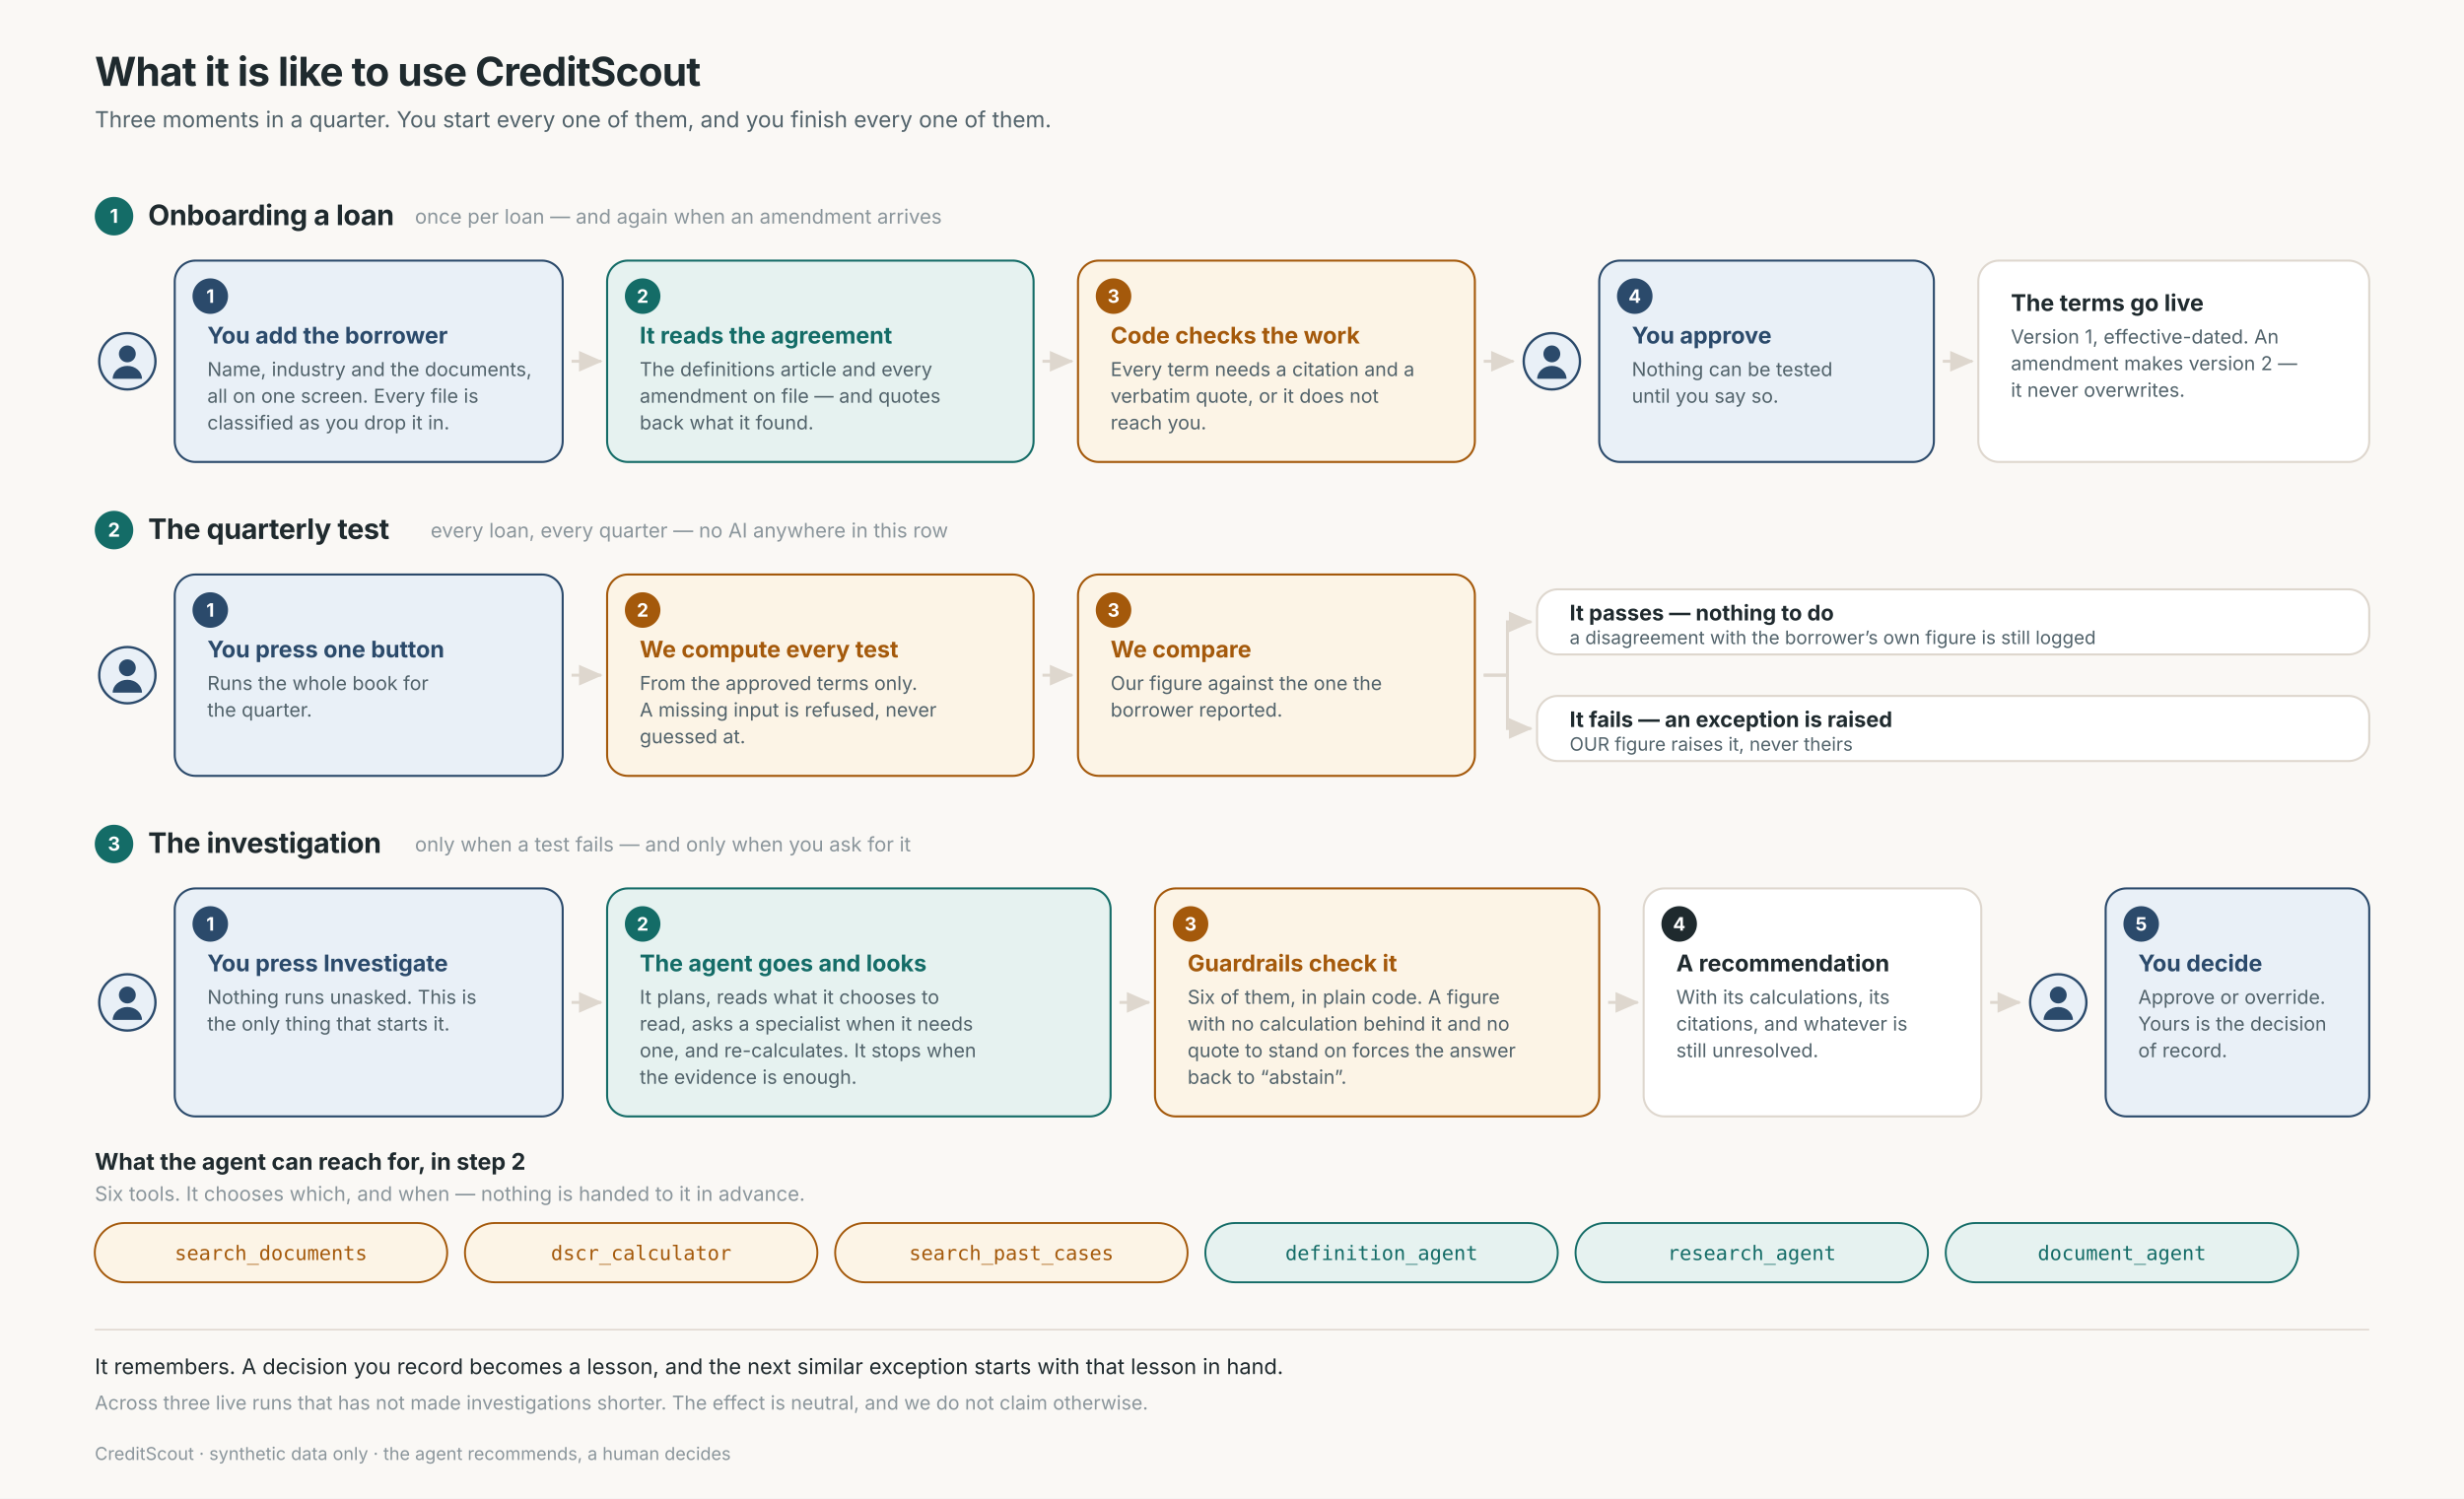
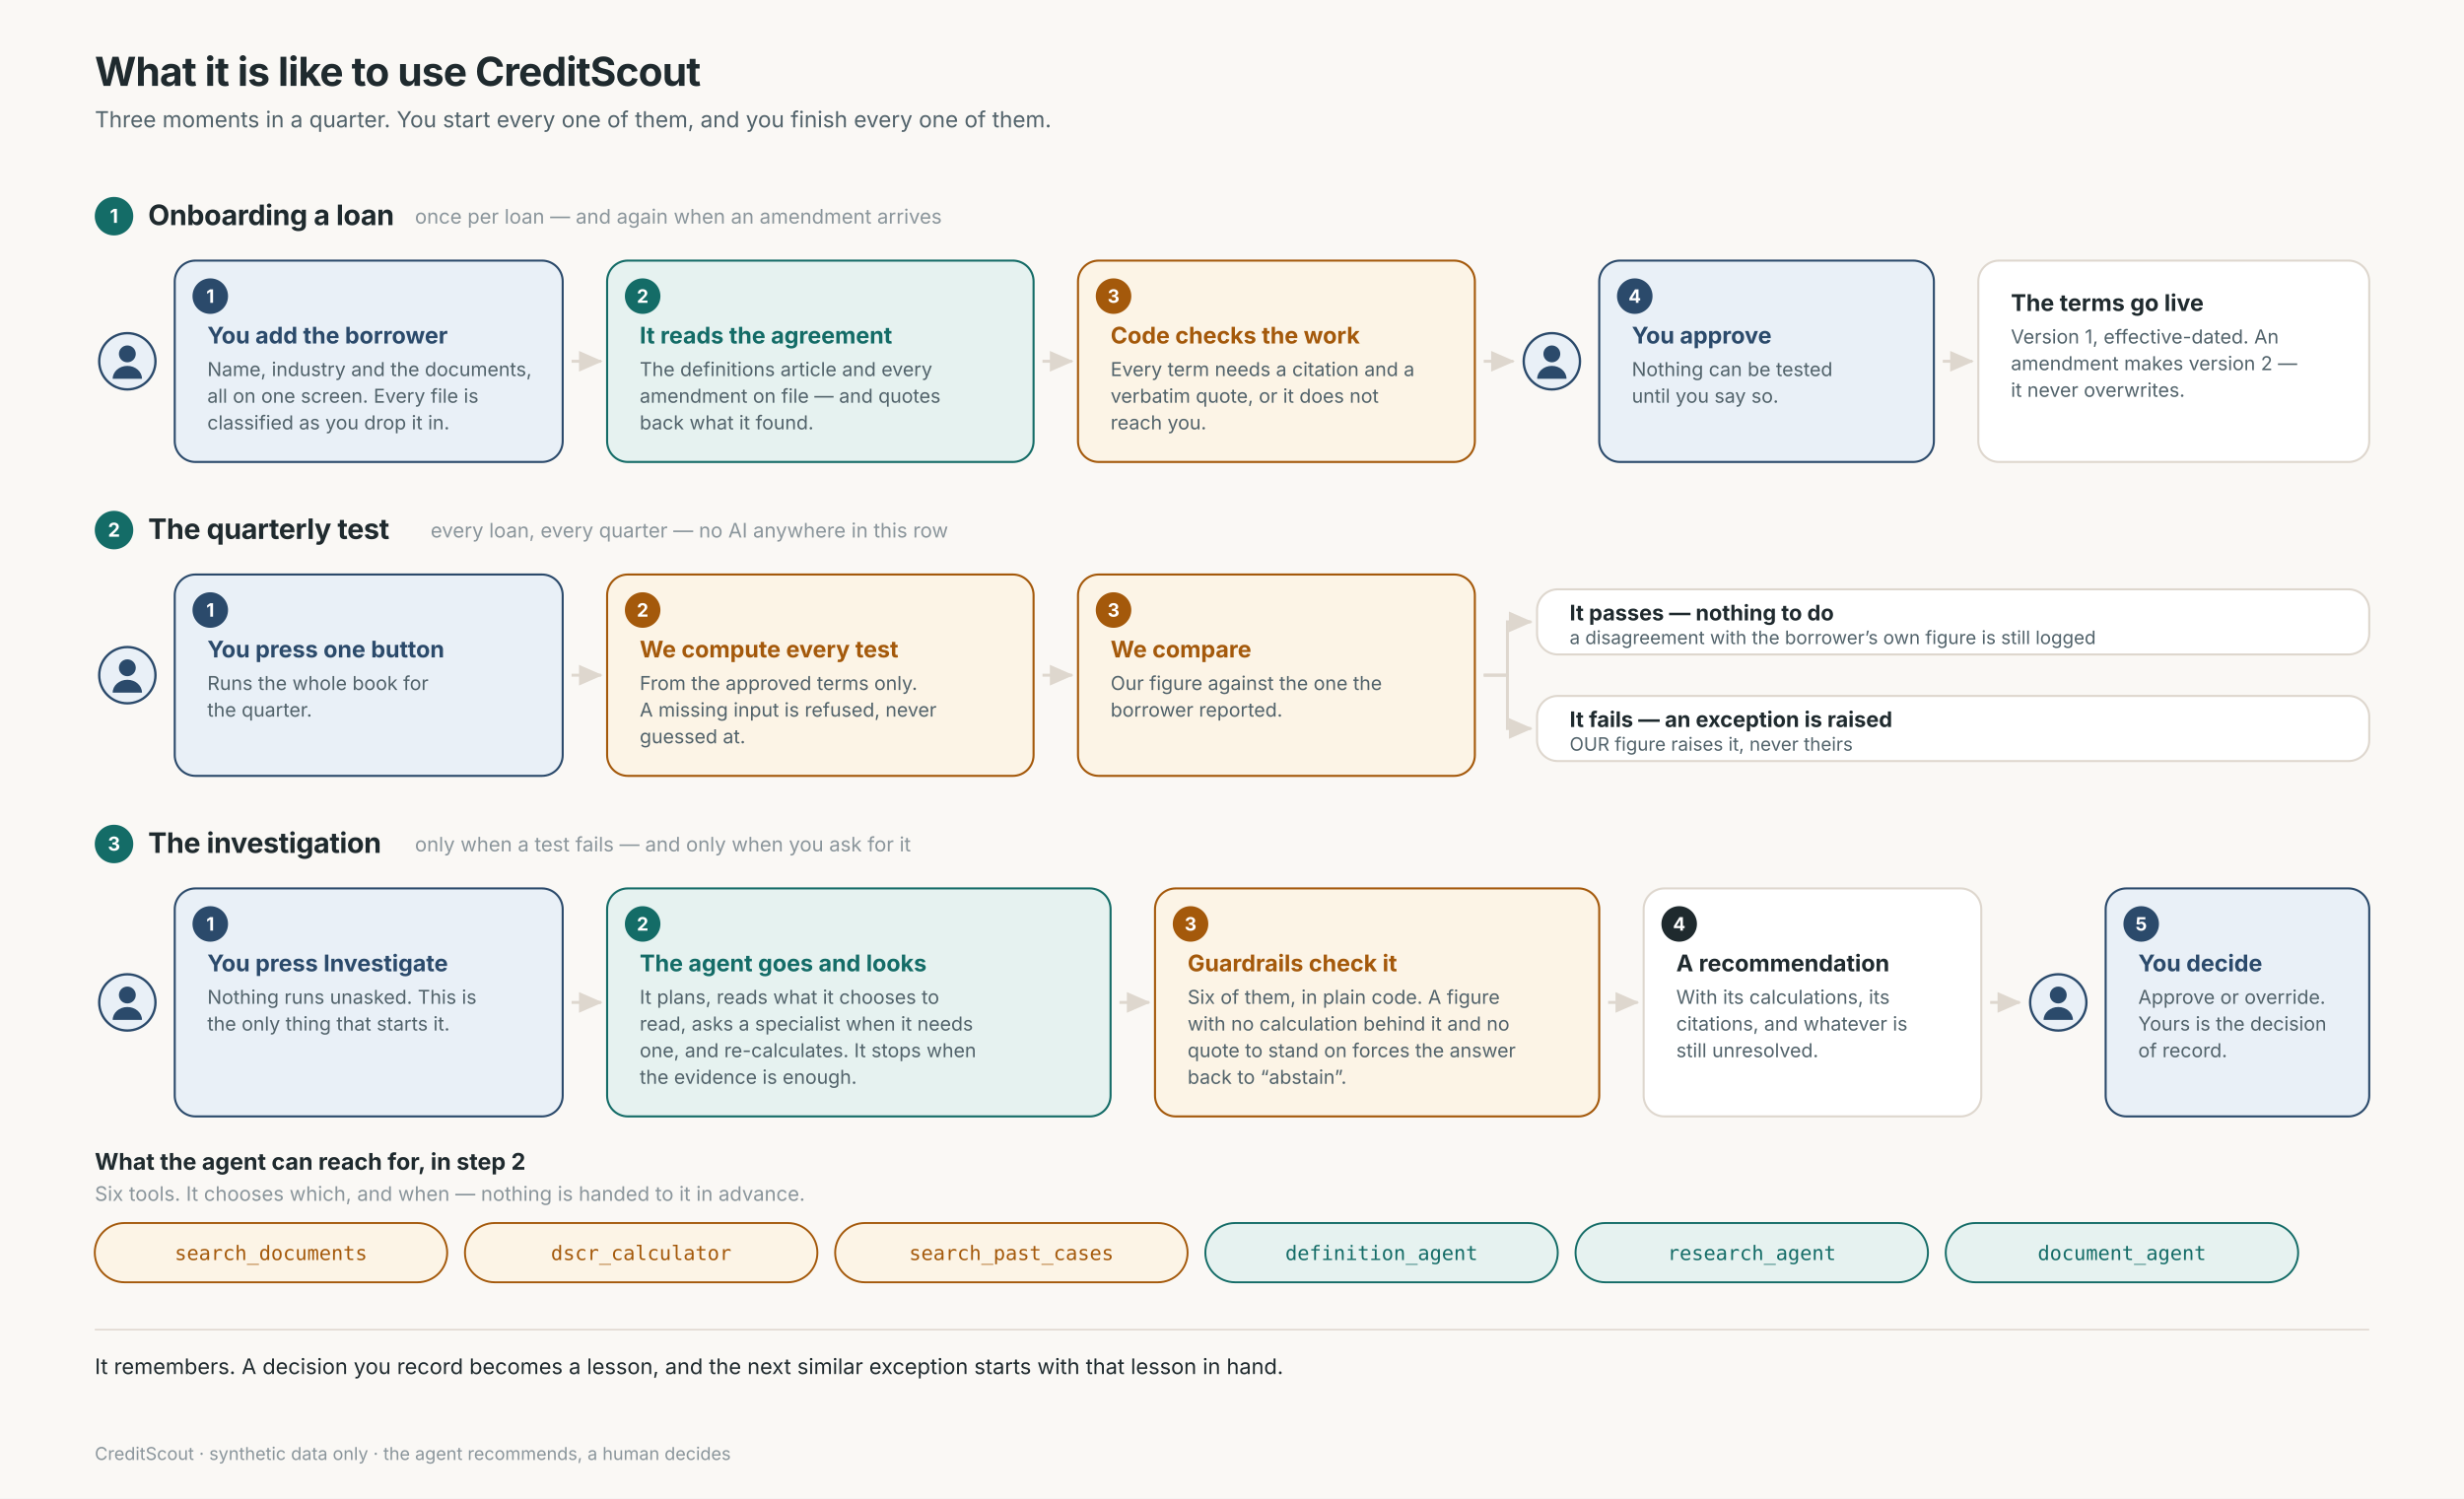
<svg xmlns="http://www.w3.org/2000/svg" width="1664" height="1012" viewBox="0 0 1664 1012" font-family="Inter, -apple-system, Helvetica, Arial, sans-serif">
  <defs>
    <marker id="l" markerWidth="8" markerHeight="7" refX="7.5" refY="3.5" orient="auto">
      <path d="M0,0 L8,3.5 L0,7 Z" fill="#DED7CE" />
    </marker>
  </defs>
  <rect width="1664" height="1012" fill="#FAF8F5" />
  <text x="64" y="58" fill="#1F2A2E" font-size="27" font-weight="700" letter-spacing="-0.5">What it is like to use CreditScout</text>
  <text x="64" y="86" fill="#51626A" font-size="15">Three moments in a quarter. You start every one of them, and you finish every one of them.</text>
  <circle cx="77" cy="146" r="13" fill="#146C67" />
  <text x="77" y="150.5" fill="#FFFFFF" font-size="13" font-weight="700" text-anchor="middle">1</text>
  <text x="100" y="152" fill="#1F2A2E" font-size="19" font-weight="700" letter-spacing="-0.2">Onboarding a loan</text>
  <text x="280.2" y="151" fill="#8A959B" font-size="13.5">once per loan — and again when an amendment arrives</text>
  <circle cx="86" cy="244.0" r="19" fill="#E9F0F7" stroke="#2B4A6B" stroke-width="1.6" />
  <circle cx="86" cy="239.0" r="5.7" fill="#2B4A6B" />
  <path d="M76.1,255.8 a9.9,8.7 0 0 1 19.8,0" fill="#2B4A6B" />
  <rect x="118" y="176" width="262" height="136" rx="14" fill="#E9F0F7" stroke="#2B4A6B" stroke-width="1.4" />
  <circle cx="142" cy="200" r="12" fill="#2B4A6B" />
  <text x="142" y="204.5" fill="#FFFFFF" font-size="12.5" font-weight="700" text-anchor="middle">1</text>
  <text x="140" y="232" fill="#2B4A6B" font-size="15.5" font-weight="700">You add the borrower</text>
  <text x="140" y="254" fill="#51626A" font-size="13">Name, industry and the documents,</text>
  <text x="140" y="272" fill="#51626A" font-size="13">all on one screen. Every file is</text>
  <text x="140" y="290" fill="#51626A" font-size="13">classified as you drop it in.</text>
  <line x1="386" y1="244.0" x2="406" y2="244.0" stroke="#DED7CE" stroke-width="2" marker-end="url(#l)" />
  <rect x="410" y="176" width="288" height="136" rx="14" fill="#E6F2F0" stroke="#146C67" stroke-width="1.4" />
  <circle cx="434" cy="200" r="12" fill="#146C67" />
  <text x="434" y="204.5" fill="#FFFFFF" font-size="12.5" font-weight="700" text-anchor="middle">2</text>
  <text x="432" y="232" fill="#146C67" font-size="15.5" font-weight="700">It reads the agreement</text>
  <text x="432" y="254" fill="#51626A" font-size="13">The definitions article and every</text>
  <text x="432" y="272" fill="#51626A" font-size="13">amendment on file — and quotes</text>
  <text x="432" y="290" fill="#51626A" font-size="13">back what it found.</text>
  <line x1="704" y1="244.0" x2="724" y2="244.0" stroke="#DED7CE" stroke-width="2" marker-end="url(#l)" />
  <rect x="728" y="176" width="268" height="136" rx="14" fill="#FCF4E6" stroke="#A4590B" stroke-width="1.4" />
  <circle cx="752" cy="200" r="12" fill="#A4590B" />
  <text x="752" y="204.5" fill="#FFFFFF" font-size="12.5" font-weight="700" text-anchor="middle">3</text>
  <text x="750" y="232" fill="#A4590B" font-size="15.5" font-weight="700">Code checks the work</text>
  <text x="750" y="254" fill="#51626A" font-size="13">Every term needs a citation and a</text>
  <text x="750" y="272" fill="#51626A" font-size="13">verbatim quote, or it does not</text>
  <text x="750" y="290" fill="#51626A" font-size="13">reach you.</text>
  <line x1="1002" y1="244.0" x2="1022" y2="244.0" stroke="#DED7CE" stroke-width="2" marker-end="url(#l)" />
  <circle cx="1048" cy="244.0" r="19" fill="#E9F0F7" stroke="#2B4A6B" stroke-width="1.6" />
  <circle cx="1048" cy="239.0" r="5.7" fill="#2B4A6B" />
  <path d="M1038.1,255.8 a9.9,8.7 0 0 1 19.8,0" fill="#2B4A6B" />
  <rect x="1080" y="176" width="226" height="136" rx="14" fill="#E9F0F7" stroke="#2B4A6B" stroke-width="1.4" />
  <circle cx="1104" cy="200" r="12" fill="#2B4A6B" />
  <text x="1104" y="204.5" fill="#FFFFFF" font-size="12.5" font-weight="700" text-anchor="middle">4</text>
  <text x="1102" y="232" fill="#2B4A6B" font-size="15.5" font-weight="700">You approve</text>
  <text x="1102" y="254" fill="#51626A" font-size="13">Nothing can be tested</text>
  <text x="1102" y="272" fill="#51626A" font-size="13">until you say so.</text>
  <line x1="1312" y1="244.0" x2="1332" y2="244.0" stroke="#DED7CE" stroke-width="2" marker-end="url(#l)" />
  <rect x="1336" y="176" width="264" height="136" rx="14" fill="#FFFFFF" stroke="#DED7CE" stroke-width="1.4" />
  <text x="1358" y="210" fill="#1F2A2E" font-size="15.5" font-weight="700">The terms go live</text>
  <text x="1358" y="232" fill="#51626A" font-size="13">Version 1, effective-dated. An</text>
  <text x="1358" y="250" fill="#51626A" font-size="13">amendment makes version 2 —</text>
  <text x="1358" y="268" fill="#51626A" font-size="13">it never overwrites.</text>
  <circle cx="77" cy="358" r="13" fill="#146C67" />
  <text x="77" y="362.5" fill="#FFFFFF" font-size="13" font-weight="700" text-anchor="middle">2</text>
  <text x="100" y="364" fill="#1F2A2E" font-size="19" font-weight="700" letter-spacing="-0.2">The quarterly test</text>
  <text x="290.8" y="363" fill="#8A959B" font-size="13.5">every loan, every quarter — no AI anywhere in this row</text>
  <circle cx="86" cy="456.0" r="19" fill="#E9F0F7" stroke="#2B4A6B" stroke-width="1.6" />
  <circle cx="86" cy="451.0" r="5.7" fill="#2B4A6B" />
  <path d="M76.1,467.8 a9.9,8.7 0 0 1 19.8,0" fill="#2B4A6B" />
  <rect x="118" y="388" width="262" height="136" rx="14" fill="#E9F0F7" stroke="#2B4A6B" stroke-width="1.4" />
  <circle cx="142" cy="412" r="12" fill="#2B4A6B" />
  <text x="142" y="416.5" fill="#FFFFFF" font-size="12.5" font-weight="700" text-anchor="middle">1</text>
  <text x="140" y="444" fill="#2B4A6B" font-size="15.5" font-weight="700">You press one button</text>
  <text x="140" y="466" fill="#51626A" font-size="13">Runs the whole book for</text>
  <text x="140" y="484" fill="#51626A" font-size="13">the quarter.</text>
  <line x1="386" y1="456.0" x2="406" y2="456.0" stroke="#DED7CE" stroke-width="2" marker-end="url(#l)" />
  <rect x="410" y="388" width="288" height="136" rx="14" fill="#FCF4E6" stroke="#A4590B" stroke-width="1.4" />
  <circle cx="434" cy="412" r="12" fill="#A4590B" />
  <text x="434" y="416.5" fill="#FFFFFF" font-size="12.5" font-weight="700" text-anchor="middle">2</text>
  <text x="432" y="444" fill="#A4590B" font-size="15.5" font-weight="700">We compute every test</text>
  <text x="432" y="466" fill="#51626A" font-size="13">From the approved terms only.</text>
  <text x="432" y="484" fill="#51626A" font-size="13">A missing input is refused, never</text>
  <text x="432" y="502" fill="#51626A" font-size="13">guessed at.</text>
  <line x1="704" y1="456.0" x2="724" y2="456.0" stroke="#DED7CE" stroke-width="2" marker-end="url(#l)" />
  <rect x="728" y="388" width="268" height="136" rx="14" fill="#FCF4E6" stroke="#A4590B" stroke-width="1.4" />
  <circle cx="752" cy="412" r="12" fill="#A4590B" />
  <text x="752" y="416.5" fill="#FFFFFF" font-size="12.5" font-weight="700" text-anchor="middle">3</text>
  <text x="750" y="444" fill="#A4590B" font-size="15.5" font-weight="700">We compare</text>
  <text x="750" y="466" fill="#51626A" font-size="13">Our figure against the one the</text>
  <text x="750" y="484" fill="#51626A" font-size="13">borrower reported.</text>
  <path d="M1002,456.0 H1018 V420 H1034" fill="none" stroke="#DED7CE" stroke-width="2" marker-end="url(#l)" />
  <path d="M1002,456.0 H1018 V492 H1034" fill="none" stroke="#DED7CE" stroke-width="2" marker-end="url(#l)" />
  <rect x="1038" y="398" width="562" height="44" rx="14" fill="#FFFFFF" stroke="#DED7CE" stroke-width="1.4" />
  <text x="1060" y="419" fill="#1F2A2E" font-size="14.5" font-weight="700">It passes — nothing to do</text>
  <text x="1060" y="435" fill="#51626A" font-size="12.5">a disagreement with the borrower’s own figure is still logged</text>
  <rect x="1038" y="470" width="562" height="44" rx="14" fill="#FFFFFF" stroke="#DED7CE" stroke-width="1.4" />
  <text x="1060" y="491" fill="#1F2A2E" font-size="14.5" font-weight="700">It fails — an exception is raised</text>
  <text x="1060" y="507" fill="#51626A" font-size="12.5">OUR figure raises it, never theirs</text>
  <circle cx="77" cy="570" r="13" fill="#146C67" />
  <text x="77" y="574.5" fill="#FFFFFF" font-size="13" font-weight="700" text-anchor="middle">3</text>
  <text x="100" y="576" fill="#1F2A2E" font-size="19" font-weight="700" letter-spacing="-0.2">The investigation</text>
  <text x="280.2" y="575" fill="#8A959B" font-size="13.5">only when a test fails — and only when you ask for it</text>
  <circle cx="86" cy="677.0" r="19" fill="#E9F0F7" stroke="#2B4A6B" stroke-width="1.6" />
  <circle cx="86" cy="672.0" r="5.7" fill="#2B4A6B" />
  <path d="M76.1,688.8 a9.9,8.7 0 0 1 19.8,0" fill="#2B4A6B" />
  <rect x="118" y="600" width="262" height="154" rx="14" fill="#E9F0F7" stroke="#2B4A6B" stroke-width="1.4" />
  <circle cx="142" cy="624" r="12" fill="#2B4A6B" />
  <text x="142" y="628.5" fill="#FFFFFF" font-size="12.5" font-weight="700" text-anchor="middle">1</text>
  <text x="140" y="656" fill="#2B4A6B" font-size="15.5" font-weight="700">You press Investigate</text>
  <text x="140" y="678" fill="#51626A" font-size="13">Nothing runs unasked. This is</text>
  <text x="140" y="696" fill="#51626A" font-size="13">the only thing that starts it.</text>
  <line x1="386" y1="677.0" x2="406" y2="677.0" stroke="#DED7CE" stroke-width="2" marker-end="url(#l)" />
  <rect x="410" y="600" width="340" height="154" rx="14" fill="#E6F2F0" stroke="#146C67" stroke-width="1.4" />
  <circle cx="434" cy="624" r="12" fill="#146C67" />
  <text x="434" y="628.5" fill="#FFFFFF" font-size="12.5" font-weight="700" text-anchor="middle">2</text>
  <text x="432" y="656" fill="#146C67" font-size="15.5" font-weight="700">The agent goes and looks</text>
  <text x="432" y="678" fill="#51626A" font-size="13">It plans, reads what it chooses to</text>
  <text x="432" y="696" fill="#51626A" font-size="13">read, asks a specialist when it needs</text>
  <text x="432" y="714" fill="#51626A" font-size="13">one, and re-calculates. It stops when</text>
  <text x="432" y="732" fill="#51626A" font-size="13">the evidence is enough.</text>
  <line x1="756" y1="677.0" x2="776" y2="677.0" stroke="#DED7CE" stroke-width="2" marker-end="url(#l)" />
  <rect x="780" y="600" width="300" height="154" rx="14" fill="#FCF4E6" stroke="#A4590B" stroke-width="1.4" />
  <circle cx="804" cy="624" r="12" fill="#A4590B" />
  <text x="804" y="628.5" fill="#FFFFFF" font-size="12.5" font-weight="700" text-anchor="middle">3</text>
  <text x="802" y="656" fill="#A4590B" font-size="15.5" font-weight="700">Guardrails check it</text>
  <text x="802" y="678" fill="#51626A" font-size="13">Six of them, in plain code. A figure</text>
  <text x="802" y="696" fill="#51626A" font-size="13">with no calculation behind it and no</text>
  <text x="802" y="714" fill="#51626A" font-size="13">quote to stand on forces the answer</text>
  <text x="802" y="732" fill="#51626A" font-size="13">back to “abstain”.</text>
  <line x1="1086" y1="677.0" x2="1106" y2="677.0" stroke="#DED7CE" stroke-width="2" marker-end="url(#l)" />
  <rect x="1110" y="600" width="228" height="154" rx="14" fill="#FFFFFF" stroke="#DED7CE" stroke-width="1.4" />
  <circle cx="1134" cy="624" r="12" fill="#1F2A2E" />
  <text x="1134" y="628.5" fill="#FFFFFF" font-size="12.5" font-weight="700" text-anchor="middle">4</text>
  <text x="1132" y="656" fill="#1F2A2E" font-size="15.5" font-weight="700">A recommendation</text>
  <text x="1132" y="678" fill="#51626A" font-size="13">With its calculations, its</text>
  <text x="1132" y="696" fill="#51626A" font-size="13">citations, and whatever is</text>
  <text x="1132" y="714" fill="#51626A" font-size="13">still unresolved.</text>
  <line x1="1344" y1="677.0" x2="1364" y2="677.0" stroke="#DED7CE" stroke-width="2" marker-end="url(#l)" />
  <circle cx="1390" cy="677.0" r="19" fill="#E9F0F7" stroke="#2B4A6B" stroke-width="1.6" />
  <circle cx="1390" cy="672.0" r="5.7" fill="#2B4A6B" />
  <path d="M1380.1,688.8 a9.9,8.7 0 0 1 19.8,0" fill="#2B4A6B" />
  <rect x="1422" y="600" width="178" height="154" rx="14" fill="#E9F0F7" stroke="#2B4A6B" stroke-width="1.4" />
  <circle cx="1446" cy="624" r="12" fill="#2B4A6B" />
  <text x="1446" y="628.5" fill="#FFFFFF" font-size="12.5" font-weight="700" text-anchor="middle">5</text>
  <text x="1444" y="656" fill="#2B4A6B" font-size="15.5" font-weight="700">You decide</text>
  <text x="1444" y="678" fill="#51626A" font-size="13">Approve or override.</text>
  <text x="1444" y="696" fill="#51626A" font-size="13">Yours is the decision</text>
  <text x="1444" y="714" fill="#51626A" font-size="13">of record.</text>
  <text x="64" y="790" fill="#1F2A2E" font-size="15.5" font-weight="700">What the agent can reach for, in step 2</text>
  <text x="64" y="811" fill="#8A959B" font-size="13.5">Six tools. It chooses which, and when — nothing is handed to it in advance.</text>
  <rect x="64" y="826" width="238" height="40" rx="20" fill="#FCF4E6" stroke="#A4590B" stroke-width="1.3" />
  <text x="183" y="851" fill="#A4590B" font-size="13.5" font-family="ui-monospace, SFMono-Regular, Menlo, monospace" text-anchor="middle">search_documents</text>
  <rect x="314" y="826" width="238" height="40" rx="20" fill="#FCF4E6" stroke="#A4590B" stroke-width="1.3" />
  <text x="433" y="851" fill="#A4590B" font-size="13.5" font-family="ui-monospace, SFMono-Regular, Menlo, monospace" text-anchor="middle">dscr_calculator</text>
  <rect x="564" y="826" width="238" height="40" rx="20" fill="#FCF4E6" stroke="#A4590B" stroke-width="1.3" />
  <text x="683" y="851" fill="#A4590B" font-size="13.5" font-family="ui-monospace, SFMono-Regular, Menlo, monospace" text-anchor="middle">search_past_cases</text>
  <rect x="814" y="826" width="238" height="40" rx="20" fill="#E6F2F0" stroke="#146C67" stroke-width="1.3" />
  <text x="933" y="851" fill="#146C67" font-size="13.5" font-family="ui-monospace, SFMono-Regular, Menlo, monospace" text-anchor="middle">definition_agent</text>
  <rect x="1064" y="826" width="238" height="40" rx="20" fill="#E6F2F0" stroke="#146C67" stroke-width="1.3" />
  <text x="1183" y="851" fill="#146C67" font-size="13.5" font-family="ui-monospace, SFMono-Regular, Menlo, monospace" text-anchor="middle">research_agent</text>
  <rect x="1314" y="826" width="238" height="40" rx="20" fill="#E6F2F0" stroke="#146C67" stroke-width="1.3" />
  <text x="1433" y="851" fill="#146C67" font-size="13.5" font-family="ui-monospace, SFMono-Regular, Menlo, monospace" text-anchor="middle">document_agent</text>
  <line x1="64" y1="898" x2="1600" y2="898" stroke="#DED7CE" stroke-width="1" />
  <text x="64" y="928" fill="#1F2A2E" font-size="14.5">It remembers. A decision you record becomes a lesson, and the next similar exception starts with that lesson in hand.</text>
-   <text x="64" y="952" fill="#8A959B" font-size="13">Across three live runs that has not made investigations shorter. The effect is neutral, and we do not claim otherwise.</text>
  <text x="64" y="986" fill="#8A959B" font-size="12">CreditScout · synthetic data only · the agent recommends, a human decides</text>
</svg>
